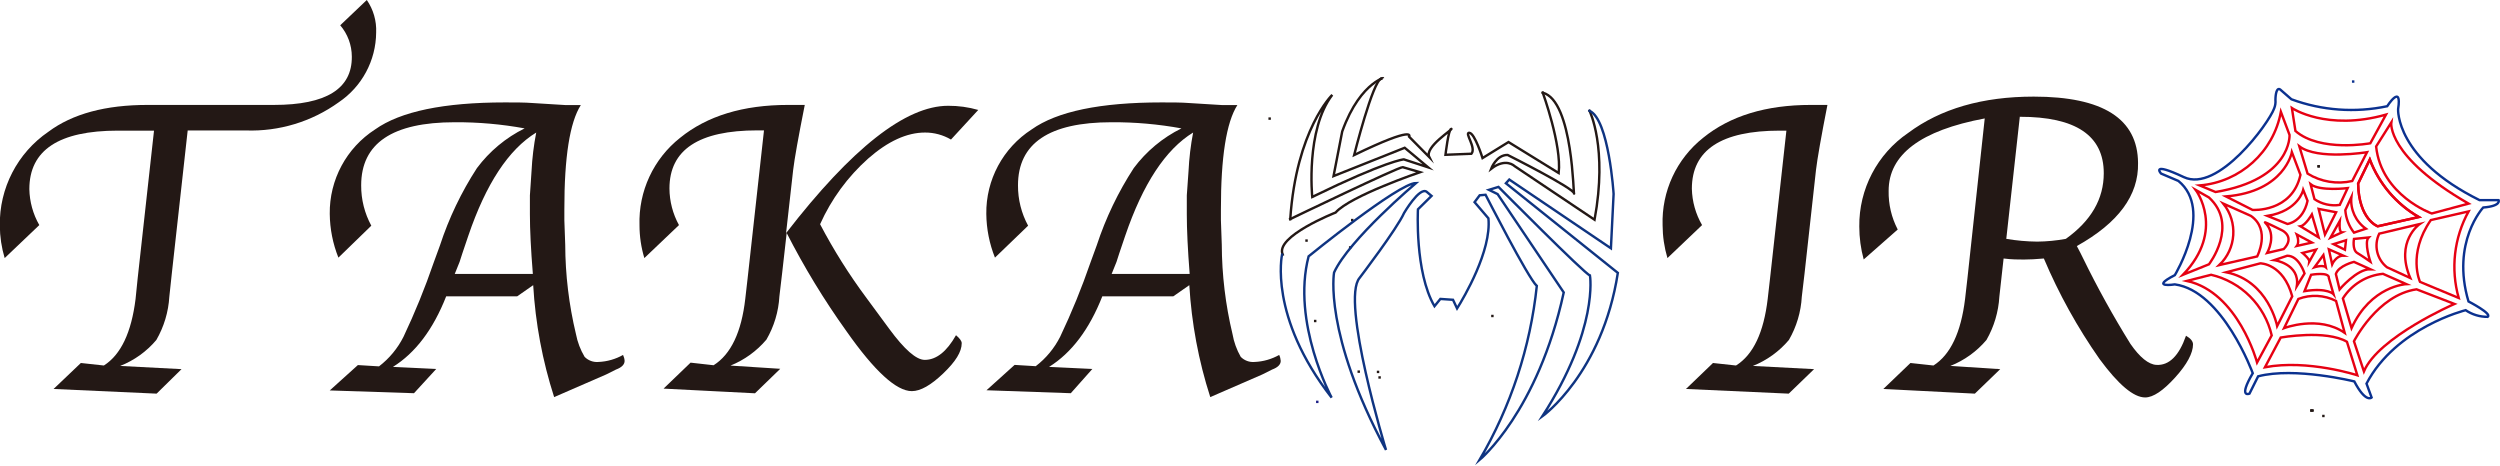
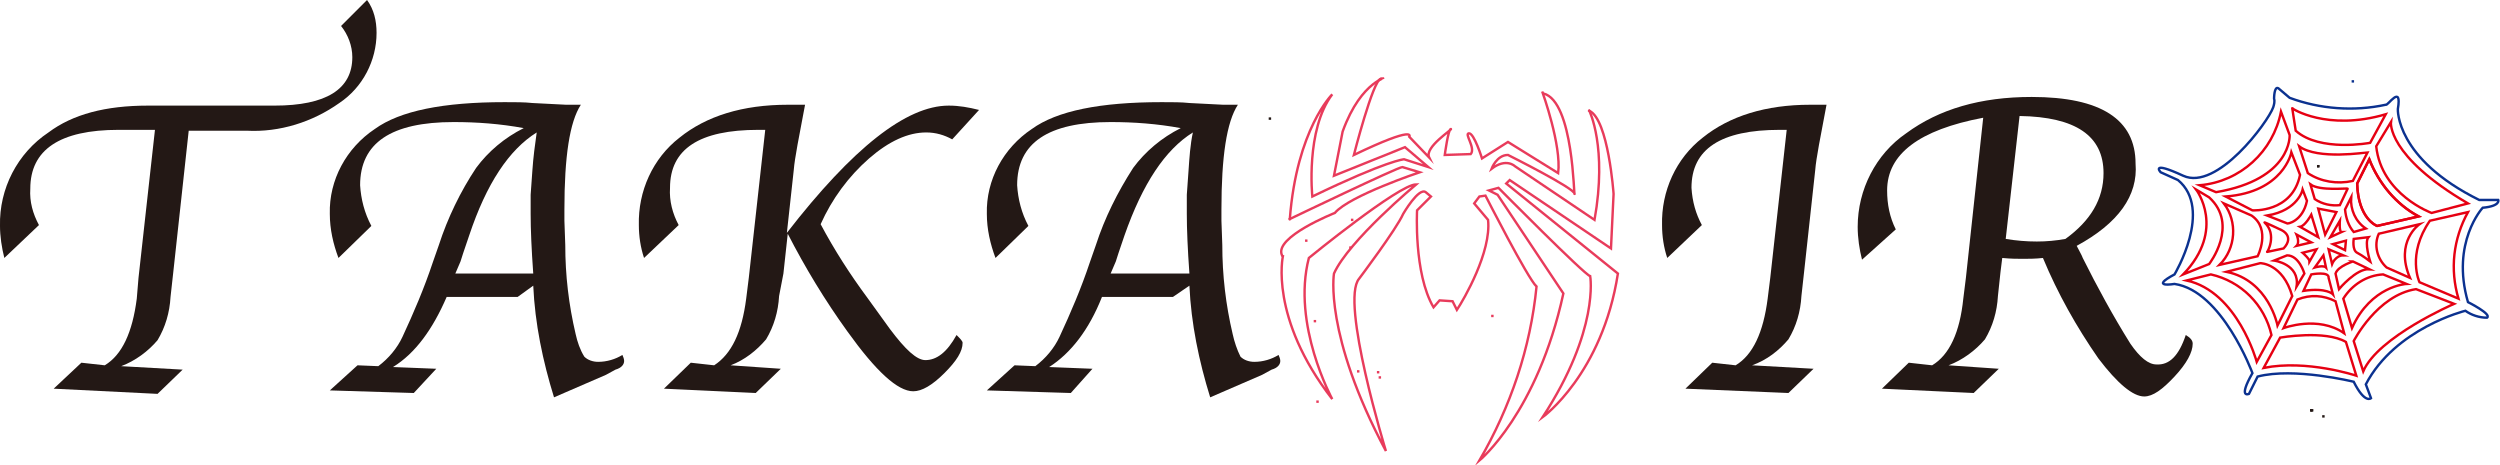
- <svg xmlns="http://www.w3.org/2000/svg" id="レイヤー_1" data-name="レイヤー 1" viewBox="0 0 288.78 53.74">
-   <defs>
-     <style>.cls-1{fill:#231815;}.cls-2,.cls-3,.cls-4,.cls-5,.cls-6,.cls-7,.cls-8,.cls-9{fill:none;stroke-miterlimit:10;stroke-width:0.28px;}.cls-2,.cls-4{stroke:#231815;}.cls-3,.cls-6{stroke:#e60012;}.cls-4,.cls-5,.cls-6,.cls-7,.cls-8,.cls-9{stroke-linecap:square;}.cls-5{stroke:#0b318f;}.cls-7{stroke:#dae000;}.cls-8{stroke:#1d2088;}.cls-9{stroke:#0f3481;}</style>
-   </defs>
-   <path class="cls-1" d="M45.45,227.58l-4,3.81a13.36,13.36,0,0,1-.56-3.74A12.88,12.88,0,0,1,46.5,216.8q4.17-3.11,11.49-3.1H72.55q9.06,0,9-5.59a5.6,5.6,0,0,0-1.34-3.61l3.07-2.92a6.13,6.13,0,0,1,1.08,3.75,9.8,9.8,0,0,1-4.33,8.07,17.33,17.33,0,0,1-10.71,3.25H62.59l-1.83,16.49-.29,2.71a11.33,11.33,0,0,1-1.5,5,10.47,10.47,0,0,1-4.18,3l7.09.37L59,247.05l-11.9-.54,3.15-3,2.66.29q2.94-1.87,3.66-7.69l.24-2.36,1.89-17.08H54.52q-10.22,0-10.22,6.76A8.71,8.71,0,0,0,45.45,227.58Z" transform="translate(-40.91 -201.58)" />
-   <path class="cls-1" d="M83.8,227.65,80,231.34a14,14,0,0,1-1-5.05,11.43,11.43,0,0,1,5.24-9.76q4.4-3.12,15-3.12c1.21,0,2.26,0,3.17.07l3.88.24H108q-1.91,3-1.9,12.05l0,1.26.1,2.81a45,45,0,0,0,1.24,10.33,8.08,8.08,0,0,0,1,2.63,2,2,0,0,0,1.61.59,6.33,6.33,0,0,0,2.83-.81,1.85,1.85,0,0,1,.18.69c0,.4-.32.75-1,1l-1.14.57-6,2.61a52.08,52.08,0,0,1-2.42-12.93l-1.85,1.29h-8.2q-2.25,5.72-6.15,8.15l5,.24L88.73,247,79,246.68l3.25-2.93,2.44.15a9.94,9.94,0,0,0,2.83-3.42A82.55,82.55,0,0,0,91,231.93l.73-2A38.26,38.26,0,0,1,96,221a15.39,15.39,0,0,1,5.51-4.59,43.59,43.59,0,0,0-8.07-.71q-10.81,0-10.81,7.29A9.65,9.65,0,0,0,83.8,227.65Zm18.66,5.56q-.34-4.23-.34-6.86c0-.9,0-1.63,0-2.2l.19-2.82a31.41,31.41,0,0,1,.54-4.44q-4.79,2.93-7.85,11.94c-.59,1.74-.93,2.74-1,3l-.56,1.39h9Z" transform="translate(-40.91 -201.58)" />
-   <path class="cls-1" d="M119.34,227.58l-4,3.81a13.13,13.13,0,0,1-.56-3.79,12.36,12.36,0,0,1,4.69-10.1q4.69-3.8,12.47-3.8h1.93c-.74,3.72-1.19,6.23-1.34,7.51l-.82,7.3q11.38-14.72,18.73-14.71a12.28,12.28,0,0,1,3.47.48l-3.15,3.42a5.87,5.87,0,0,0-3-.81c-2.09,0-4.28,1-6.56,3a22.45,22.45,0,0,0-5.56,7.59A64.31,64.31,0,0,0,141,236l2.63,3.57c1.76,2.39,3.12,3.58,4.1,3.58q2,0,3.61-2.85c.44.37.66.68.66.92,0,1-.71,2.13-2.13,3.49s-2.63,2.05-3.63,2.05q-2.69,0-7.56-6.93a88.53,88.53,0,0,1-6.9-11.34l-.52,4.61-.32,2.71a11.2,11.2,0,0,1-1.5,5,10.67,10.67,0,0,1-4.15,3l5.75.37-2.92,2.83-10.56-.54,3.12-3,2.66.3q3-1.89,3.66-7.69l.27-2.36,1.89-17.08h-.76q-10.16,0-10.16,6.71A8.87,8.87,0,0,0,119.34,227.58Z" transform="translate(-40.91 -201.58)" />
-   <path class="cls-1" d="M159.67,227.65l-3.83,3.69a14,14,0,0,1-1-5.05,11.43,11.43,0,0,1,5.24-9.76q4.39-3.12,15-3.12c1.21,0,2.26,0,3.17.07l3.88.24h1.71q-1.91,3-1.9,12.05l0,1.26.1,2.81a45,45,0,0,0,1.24,10.33,8.08,8.08,0,0,0,.95,2.63,2,2,0,0,0,1.61.59,6.33,6.33,0,0,0,2.83-.81,1.85,1.85,0,0,1,.18.69c0,.4-.32.75-1,1l-1.14.57-6,2.61a52.08,52.08,0,0,1-2.42-12.93l-1.85,1.29h-8.2q-2.25,5.72-6.15,8.15l5,.24L164.6,247l-9.74-.34,3.25-2.93,2.44.15a9.94,9.94,0,0,0,2.83-3.42,82.55,82.55,0,0,0,3.49-8.55l.73-2a38.26,38.26,0,0,1,4.27-8.91,15.39,15.39,0,0,1,5.51-4.59,43.59,43.59,0,0,0-8.07-.71q-10.81,0-10.81,7.29A9.65,9.65,0,0,0,159.67,227.65Zm18.66,5.56Q178,229,178,226.35c0-.9,0-1.63,0-2.2l.2-2.82a31.69,31.69,0,0,1,.53-4.44q-4.78,2.93-7.85,11.94c-.59,1.74-.93,2.74-1,3l-.56,1.39h9Z" transform="translate(-40.91 -201.58)" />
-   <path class="cls-1" d="M237.52,227.58l-4,3.81a13.49,13.49,0,0,1-.56-3.79,12.38,12.38,0,0,1,4.68-10.1q4.68-3.8,12.44-3.8H252c-.73,3.72-1.17,6.23-1.32,7.51l-1.32,11.93-.32,2.71a11.22,11.22,0,0,1-1.49,5,10.6,10.6,0,0,1-4.16,3l7.07.37-2.93,2.83-11.87-.54,3.12-3,2.66.29c2-1.25,3.2-3.82,3.66-7.69l.27-2.36,1.89-17.08h-.76q-10.16,0-10.16,6.71A8.77,8.77,0,0,0,237.52,227.58Z" transform="translate(-40.91 -201.58)" />
-   <path class="cls-1" d="M280.81,230c.33.62.56,1.08.71,1.39A111.23,111.23,0,0,0,287,241.3c1.09,1.57,2.1,2.38,3,2.43q2.2.12,3.42-3.37c.54.31.81.65.81,1,0,1-.69,2.31-2.07,3.83s-2.53,2.3-3.46,2.3q-2,0-5.27-4.44a63.12,63.12,0,0,1-6.43-11.61c-.9.08-1.66.12-2.3.12s-1.4,0-2.35-.12l-.18,1.61-.31,2.8a11.4,11.4,0,0,1-1.49,5,10.59,10.59,0,0,1-4.17,3l5.76.37-2.93,2.83-10.57-.54,3.13-3,2.66.29q2.94-1.87,3.65-7.69l.27-2.36,2-18.49q-11.1,2.08-11.1,8.36a9.28,9.28,0,0,0,1.05,4.47l-3.93,3.46a14.43,14.43,0,0,1-.51-3.8,12.91,12.91,0,0,1,5.64-10.81q5.63-4.2,14.51-4.2,12,0,12.05,7.67Q288,226,280.81,230Zm-6.58-15-1.57,14.17a22.58,22.58,0,0,0,3.57.32,19.32,19.32,0,0,0,3.31-.32c2.92-2.09,4.38-4.61,4.38-7.58Q283.92,215.06,274.23,215.07Z" transform="translate(-40.91 -201.58)" />
-   <path class="cls-2" d="M298.88,232.11" transform="translate(-40.91 -201.58)" />
-   <path class="cls-3" d="M308,230.8" transform="translate(-40.91 -201.58)" />
-   <path class="cls-4" d="M100.36,107" transform="translate(-40.91 -201.58)" />
-   <path class="cls-4" d="M309.29,249.63" transform="translate(-40.91 -201.58)" />
-   <path class="cls-4" d="M307.91,249" transform="translate(-40.91 -201.58)" />
-   <path class="cls-4" d="M307.91,249" transform="translate(-40.91 -201.58)" />
-   <path class="cls-4" d="M308.05,249" transform="translate(-40.91 -201.58)" />
-   <path class="cls-5" d="M317.92,214.19s-.34,5.68,9.41,10.51h2.2s.34.68-1.78.85c0,0-3.73,4-1.7,10.85,0,0,2.8,1.44,2.21,1.78a4.49,4.49,0,0,1-2.54-.77s-8.06,2-11.45,8.48l.59,1.61s-.67.68-2-1.86c0,0-6.87-1.7-11.11-.59l-1,2s-1.34.58.38-2.36c0,0-3.47-9.5-9-10.26,0,0-3,.47,0-1.07,0,0,4.54-7.51.41-10.88l-2-.85s-1.31-1.44,2.63.41,9.83-6.24,10.43-7.93a2.09,2.09,0,0,0,.15-1s0-1.53.54-1.2l1.31,1.14a20,20,0,0,0,11.06.8S318.39,211.15,317.92,214.19Z" transform="translate(-40.91 -201.58)" />
-   <path class="cls-4" d="M308.74,220.79" transform="translate(-40.91 -201.58)" />
-   <path class="cls-6" d="M317.13,215.73s-.55,3.92,8.93,9.37l-4.25,1.14s-5.83-2.07-6.43-7.74Z" transform="translate(-40.91 -201.58)" />
-   <path class="cls-6" d="M320.45,234.14s-1.48-3.2,1.25-7.14l4.36-1a13.28,13.28,0,0,0-1.14,10Z" transform="translate(-40.91 -201.58)" />
-   <path class="cls-6" d="M320.05,235l4.38,1.69s-8.78,3.81-10.46,7.79L312.82,241S315.52,235.65,320.05,235Z" transform="translate(-40.91 -201.58)" />
-   <path class="cls-6" d="M304.36,240.57s5.25-.93,7.65.49l1.2,3.87s-5.69-1.86-10.67-.93Z" transform="translate(-40.91 -201.58)" />
-   <path class="cls-6" d="M296.32,233.32a9.39,9.39,0,0,1,7,7l-1.69,3.13s-2.17-8.11-8.11-9.42Z" transform="translate(-40.91 -201.58)" />
-   <path class="cls-6" d="M296.07,232.11s3.49-4.51,0-7.72l-1.53-.87s3.49,4.63-1.47,9.8Z" transform="translate(-40.91 -201.58)" />
-   <path class="cls-6" d="M295,223a10.41,10.41,0,0,0,9.38-8.5l1,2.67s.27,5.12-8.55,6.59Z" transform="translate(-40.91 -201.58)" />
-   <path class="cls-6" d="M314.65,220a13,13,0,0,0,5.66,6.65l-4.75,1.07s-2.18-.78-2.26-4.93Z" transform="translate(-40.91 -201.58)" />
-   <path class="cls-6" d="M315.74,228.57l4.67-1.11s-2.88,2-1.09,6.23l-2.69-1.24A3.19,3.19,0,0,1,315.74,228.57Z" transform="translate(-40.91 -201.58)" />
-   <path class="cls-6" d="M318.87,234.4s-4.09.18-6.33,5.08l-1-3.43a6.18,6.18,0,0,1,4.63-2.84Z" transform="translate(-40.91 -201.58)" />
-   <path class="cls-6" d="M304.75,239.48s4-1.53,7,.55l-1-3.69a5.39,5.39,0,0,0-4.35-.23Z" transform="translate(-40.91 -201.58)" />
-   <path class="cls-6" d="M302,232s2.65,0,3.69,3.81l-1.74,3.43s-1-5.22-5.88-6.21Z" transform="translate(-40.91 -201.58)" />
-   <path class="cls-6" d="M297.26,232.2l4.38-1s1.6-3.06-.72-4.68l-3.19-1.42A5.26,5.26,0,0,1,297.26,232.2Z" transform="translate(-40.91 -201.58)" />
-   <path class="cls-6" d="M305.65,219.16s-.85,4.57-7.62,5.11l3.08,1.56s4.56.31,5.53-4.05Z" transform="translate(-40.91 -201.58)" />
-   <path class="cls-6" d="M307.46,224.78l-.5-1.26s-.55,2.42-4.13,3l2.31.93S306.92,227.23,307.46,224.78Z" transform="translate(-40.91 -201.58)" />
-   <path class="cls-6" d="M302.54,227.27c-.12-.13,2,.93,2,.93s1.51.74.17,2.15l-1.92.45S304,228.71,302.54,227.27Z" transform="translate(-40.91 -201.58)" />
-   <path class="cls-6" d="M303.61,231.63s3,.41,2.61,3l.89-1.46s-.62-2.05-2-2.05Z" transform="translate(-40.91 -201.58)" />
-   <path class="cls-6" d="M307.87,233.32s2.14-.37,2.05.37l.54,1.88s-.66-.79-3.35-.36Z" transform="translate(-40.91 -201.58)" />
-   <path class="cls-6" d="M310.73,233.23l.43,1.78s2-2.37,3.55-2.33l-1.89-.85S311.05,232.26,310.73,233.23Z" transform="translate(-40.91 -201.58)" />
-   <path class="cls-6" d="M312.82,229.18s-.22,1.26.38,1.62,1.51,1,1.51,1-.74-2.24-.2-2.79Z" transform="translate(-40.91 -201.58)" />
-   <path class="cls-6" d="M312.52,224.35A4,4,0,0,0,314.2,228l-1.38.45a4.87,4.87,0,0,1-1-2.59Z" transform="translate(-40.91 -201.58)" />
-   <path class="cls-6" d="M306.22,228.67s.35.86,0,1.32l1.74-.39Z" transform="translate(-40.91 -201.58)" />
-   <path class="cls-6" d="M306.88,230.8s.82.67.78,1l.78-1.39Z" transform="translate(-40.91 -201.58)" />
-   <path class="cls-6" d="M308.26,232.45s.95-.31,1.31,0l-.28-1.41Z" transform="translate(-40.91 -201.58)" />
-   <path class="cls-6" d="M310.3,232.11s.44-1,1.29-1l-1.67-.73Z" transform="translate(-40.91 -201.58)" />
-   <polygon class="cls-6" points="269.55 28.2 270.99 27.75 270.87 28.85 269.55 28.2" />
-   <path class="cls-6" d="M311.18,227.11s-.13,1.29.25,1.31l-1.32.61Z" transform="translate(-40.91 -201.58)" />
-   <path class="cls-6" d="M308.74,229l-.78-2.65s-.73,1.27-1.32,1.37Z" transform="translate(-40.91 -201.58)" />
-   <polygon class="cls-6" points="267.83 24.13 269.85 24.52 268.56 27.09 267.83 24.13" />
-   <path class="cls-6" d="M307.81,222.86l.45,1.73a4.16,4.16,0,0,0,2.92.66l.91-1.94S308.88,223.7,307.81,222.86Z" transform="translate(-40.91 -201.58)" />
-   <path class="cls-6" d="M306.51,218.48l.95,3.15a6.88,6.88,0,0,0,5.16.86l1.71-3.33S308.61,220.1,306.51,218.48Z" transform="translate(-40.91 -201.58)" />
-   <path class="cls-6" d="M316.52,214.82l-1.81,3.31s-5.78,1.07-8.65-1.42l-.41-2.65S309.66,216.76,316.52,214.82Z" transform="translate(-40.91 -201.58)" />
-   <path class="cls-2" d="M298.88,232.11" transform="translate(-40.91 -201.58)" />
-   <path class="cls-3" d="M308,230.8" transform="translate(-40.91 -201.58)" />
-   <path class="cls-4" d="M100.36,107" transform="translate(-40.91 -201.58)" />
-   <path class="cls-4" d="M308.74,220.79" transform="translate(-40.91 -201.58)" />
-   <path class="cls-6" d="M314.65,220a13,13,0,0,0,5.66,6.65l-4.75,1.07s-2.18-.78-2.26-4.93Z" transform="translate(-40.91 -201.58)" />
-   <path class="cls-4" d="M205.23,258.6" transform="translate(-40.91 -201.58)" />
-   <path class="cls-7" d="M251.6,499.24" transform="translate(-40.91 -201.58)" />
-   <path class="cls-7" d="M254.5,498.13" transform="translate(-40.91 -201.58)" />
-   <path class="cls-7" d="M251,498.5" transform="translate(-40.91 -201.58)" />
-   <path class="cls-4" d="M191.83,229.37" transform="translate(-40.91 -201.58)" />
-   <path class="cls-4" d="M171.56,233.82" transform="translate(-40.91 -201.58)" />
-   <path class="cls-8" d="M193.07,248" transform="translate(-40.91 -201.58)" />
-   <path class="cls-5" d="M276.58,270" transform="translate(-40.91 -201.58)" />
-   <path class="cls-4" d="M193.18,327.22" transform="translate(-40.91 -201.58)" />
-   <path class="cls-4" d="M193.18,327.22" transform="translate(-40.91 -201.58)" />
-   <path class="cls-4" d="M213.3,238.08" transform="translate(-40.91 -201.58)" />
-   <path class="cls-4" d="M187.57,215.28" transform="translate(-40.91 -201.58)" />
-   <path class="cls-4" d="M197.11,227" transform="translate(-40.91 -201.58)" />
-   <path class="cls-4" d="M196.87,230.16" transform="translate(-40.91 -201.58)" />
-   <path class="cls-4" d="M192.83,238.66" transform="translate(-40.91 -201.58)" />
-   <path class="cls-4" d="M189.94,226.89s12.46-6,13-6l2,.58s-8.05,2.73-9.75,4.66c0,0-7.06,2.77-6.11,4.86" transform="translate(-40.91 -201.58)" />
-   <path class="cls-4" d="M200.48,210.65c1-.2-2.34,0-4.53,6.12l-1,5.15,8.22-3.27,2.71,2.26-2.81-.92s-1.93.12-10.58,4.34c0,0-.78-7.74,2.31-11.79,0,0-4.15,4-4.85,14.35" transform="translate(-40.91 -201.58)" />
-   <path class="cls-4" d="M219.12,212.29s2.2,6.05,1.84,9.28l-5.8-3.58-3,1.85s-.89-2.86-1.52-2.92.83,1.7.24,2.42l-3,.12s.35-3,.67-3-3.14,2.1-2.54,3.27l-2.33-2.36s.86-1.37-6.35,2.12c0,0,2.17-8.63,3.14-8.83" transform="translate(-40.91 -201.58)" />
-   <path class="cls-4" d="M224.52,214.38s2.12,4.24.58,12.58l-9.25-6.2s-1-1-2.7.32c0,0,.61-1.63,1.91-1.6,0,0,7.77,3.9,7.68,4.46s-.09-10.73-3.62-11.65" transform="translate(-40.91 -201.58)" />
-   <path class="cls-9" d="M224.52,214.38c2.24,1,2.78,9.6,2.78,9.6l-.31,6.28-11.74-7.94-.39.43,12.93,10.35c-1.8,11.61-8.73,16.58-8.73,16.58,6.55-10.14,5.51-16.28,5.51-16.28C224,233.26,214,223.17,214,223.17l-1.1.34,1,.49,7.64,11.36c-3,13.79-9.72,19.34-9.72,19.34a50.18,50.18,0,0,0,6.61-20.09c-1-.89-5.92-10.53-5.92-10.53l-.68.06-.59.79,1.6,1.87c.37,3.74-2.84,9.16-3.62,10.41l-.47-1-1.46-.1-.68.84c-2.3-3.94-1.91-11.19-1.91-11.19l1.57-1.55-.58-.49c-.83-.55-2.59,2.46-2.59,2.46-.81,1.82-5.14,7.5-5.14,7.5-2.21,2.58,3.05,19.87,3.05,19.87-7.25-13.49-6-20.49-6-20.49,1.72-3.79,9.47-10.34,9.47-10.34-2,0-12.41,8.47-12.41,8.47-2,7.66,2.66,16.32,2.66,16.32C187.42,238.13,189,231,189,231" transform="translate(-40.91 -201.58)" />
-   <path class="cls-4" d="M200.09,244.54" transform="translate(-40.91 -201.58)" />
-   <path class="cls-4" d="M197.86,244.51" transform="translate(-40.91 -201.58)" />
-   <path class="cls-4" d="M200.27,245.18" transform="translate(-40.91 -201.58)" />
-   <path class="cls-5" d="M312.73,211" transform="translate(-40.91 -201.58)" />
+ <svg xmlns="http://www.w3.org/2000/svg" version="1.1" id="レイヤー_1" x="0px" y="0px" viewBox="0 0 288.8 53.7" style="enable-background:new 0 0 288.8 53.7;" xml:space="preserve">
+   <style type="text/css">
+ 	.st0{fill:#231815;}
+ 	.st1{fill:none;stroke:#231815;stroke-width:0.28;stroke-miterlimit:10;}
+ 	.st2{fill:none;stroke:#E60012;stroke-width:0.28;stroke-miterlimit:10;}
+ 	.st3{fill:none;stroke:#231815;stroke-width:0.28;stroke-linecap:square;stroke-miterlimit:10;}
+ 	.st4{fill:none;stroke:#0B318F;stroke-width:0.28;stroke-linecap:square;stroke-miterlimit:10;}
+ 	.st5{fill:none;stroke:#E60012;stroke-width:0.28;stroke-linecap:square;stroke-miterlimit:10;}
+ 	.st6{fill:none;stroke:#E83B5B;stroke-width:0.28;stroke-linecap:square;stroke-miterlimit:10;}
+ 	.st7{fill:none;stroke:#DAE000;stroke-width:0.28;stroke-linecap:square;stroke-miterlimit:10;}
+ </style>
+   <path class="st0" d="M4.5,26l-4,3.8C0.2,28.6,0,27.3,0,26.1c-0.1-4.3,2-8.4,5.6-10.8c2.8-2.1,6.6-3.1,11.5-3.1h14.6c6,0,9-1.9,9-5.6  c0-1.3-0.5-2.6-1.3-3.6L42.4,0c0.8,1.1,1.1,2.4,1.1,3.8c0,3.2-1.6,6.3-4.3,8.1c-3.1,2.2-6.9,3.4-10.7,3.2h-6.7l-1.8,16.5l-0.3,2.7  c-0.1,1.8-0.6,3.5-1.5,5c-1.1,1.3-2.6,2.4-4.2,3l7.1,0.4l-2.9,2.8L6.2,44.9l3.2-3l2.7,0.3c2-1.2,3.2-3.8,3.7-7.7l0.2-2.4l1.9-17.1  h-4.2c-6.8,0-10.2,2.3-10.2,6.8C3.4,23.3,3.8,24.7,4.5,26z" />
+   <path class="st0" d="M42.9,26.1l-3.8,3.7c-0.6-1.6-1-3.3-1-5.1c-0.1-3.9,1.9-7.6,5.2-9.8c2.9-2.1,7.9-3.1,15-3.1  c1.2,0,2.3,0,3.2,0.1l3.9,0.2h1.7c-1.3,2-1.9,6-1.9,12.1v1.3l0.1,2.8c0,3.5,0.4,6.9,1.2,10.3c0.2,0.9,0.5,1.8,1,2.6  c0.4,0.4,1,0.6,1.6,0.6c1,0,2-0.3,2.8-0.8c0.1,0.2,0.2,0.5,0.2,0.7c0,0.4-0.3,0.8-1,1L70,43.3l-6,2.6c-1.3-4.2-2.2-8.5-2.4-12.9  l-1.8,1.3h-8.2C50,38,48,40.8,45.4,42.4l5,0.2l-2.6,2.8l-9.7-0.3l3.2-2.9l2.4,0.1c1.2-0.9,2.2-2.1,2.8-3.4c1.3-2.8,2.5-5.6,3.5-8.6  l0.7-2c1-3.1,2.5-6.2,4.3-8.9c1.4-1.9,3.3-3.5,5.5-4.6c-2.7-0.5-5.4-0.7-8.1-0.7c-7.2,0-10.8,2.4-10.8,7.3  C41.7,23,42.1,24.6,42.9,26.1z M61.6,31.6c-0.2-2.8-0.3-5.1-0.3-6.9c0-0.9,0-1.6,0-2.2l0.2-2.8c0.1-1.5,0.3-3,0.5-4.4  c-3.2,2-5.8,5.9-7.8,11.9c-0.6,1.7-0.9,2.7-1,3l-0.6,1.4L61.6,31.6L61.6,31.6z" />
+   <path class="st0" d="M78.4,26l-4,3.8c-0.4-1.2-0.6-2.5-0.6-3.8c-0.1-3.9,1.6-7.7,4.7-10.1c3.1-2.5,7.3-3.8,12.5-3.8H93  c-0.7,3.7-1.2,6.2-1.3,7.5l-0.8,7.3c7.6-9.8,13.8-14.7,18.7-14.7c1.2,0,2.3,0.2,3.5,0.5l-3.1,3.4c-0.9-0.5-1.9-0.8-3-0.8  c-2.1,0-4.3,1-6.6,3c-2.4,2.1-4.3,4.7-5.6,7.6c1.6,3,3.4,5.8,5.4,8.5l2.6,3.6c1.8,2.4,3.1,3.6,4.1,3.6c1.3,0,2.5-0.9,3.6-2.9  c0.4,0.4,0.7,0.7,0.7,0.9c0,1-0.7,2.1-2.1,3.5s-2.6,2.1-3.6,2.1c-1.8,0-4.3-2.3-7.6-6.9c-2.6-3.6-4.9-7.4-6.9-11.3l-0.5,4.6L90,34.2  c-0.1,1.8-0.6,3.5-1.5,5c-1.1,1.3-2.5,2.4-4.1,3l5.8,0.4l-2.9,2.8l-10.6-0.5l3.1-3l2.7,0.3c2-1.3,3.2-3.8,3.7-7.7l0.3-2.4l1.9-17.1  h-0.8c-6.8,0-10.2,2.2-10.2,6.7C77.3,23.2,77.7,24.7,78.4,26z" />
+   <path class="st0" d="M118.8,26.1l-3.8,3.7c-0.6-1.6-1-3.3-1-5.1c-0.1-3.9,1.9-7.6,5.2-9.8c2.9-2.1,7.9-3.1,15-3.1  c1.2,0,2.3,0,3.2,0.1l3.9,0.2h1.7c-1.3,2-1.9,6-1.9,12.1v1.3l0.1,2.8c0,3.5,0.4,6.9,1.2,10.3c0.2,0.9,0.5,1.8,0.9,2.6  c0.4,0.4,1,0.6,1.6,0.6c1,0,2-0.3,2.8-0.8c0.1,0.2,0.2,0.5,0.2,0.7c0,0.4-0.3,0.8-1,1l-1.1,0.6l-6,2.6c-1.3-4.2-2.2-8.5-2.4-12.9  l-1.9,1.3h-8.2c-1.5,3.8-3.6,6.5-6.1,8.1l5,0.2l-2.5,2.8l-9.7-0.3l3.2-2.9l2.4,0.1c1.2-0.9,2.2-2.1,2.8-3.4c1.3-2.8,2.5-5.6,3.5-8.6  l0.7-2c1-3.1,2.5-6.1,4.3-8.9c1.4-1.9,3.3-3.5,5.5-4.6c-2.7-0.5-5.4-0.7-8.1-0.7c-7.2,0-10.8,2.4-10.8,7.3  C117.6,23,118,24.6,118.8,26.1z M137.4,31.6c-0.2-2.8-0.3-5.1-0.3-6.9c0-0.9,0-1.6,0-2.2l0.2-2.8c0.1-1.5,0.2-3,0.5-4.4  c-3.2,2-5.8,5.9-7.9,11.9c-0.6,1.7-0.9,2.7-1,3l-0.6,1.4L137.4,31.6L137.4,31.6z" />
+   <path class="st0" d="M196.6,26l-4,3.8c-0.4-1.2-0.6-2.5-0.6-3.8c-0.1-3.9,1.6-7.7,4.7-10.1c3.1-2.5,7.3-3.8,12.4-3.8h1.9  c-0.7,3.7-1.2,6.2-1.3,7.5l-1.3,11.9l-0.3,2.7c-0.1,1.8-0.6,3.5-1.5,5c-1.1,1.3-2.5,2.4-4.2,3l7.1,0.4l-2.9,2.8l-11.9-0.5l3.1-3  l2.7,0.3c2-1.2,3.2-3.8,3.7-7.7l0.3-2.4l1.9-17.1h-0.8c-6.8,0-10.2,2.2-10.2,6.7C195.5,23.3,195.9,24.7,196.6,26z" />
+   <path class="st0" d="M239.9,28.4c0.3,0.6,0.6,1.1,0.7,1.4c1.7,3.4,3.5,6.7,5.5,9.9c1.1,1.6,2.1,2.4,3,2.4c1.5,0.1,2.6-1,3.4-3.4  c0.5,0.3,0.8,0.6,0.8,1c0,1-0.7,2.3-2.1,3.8s-2.5,2.3-3.5,2.3c-1.3,0-3.1-1.5-5.3-4.4c-2.5-3.6-4.7-7.5-6.4-11.6  c-0.9,0.1-1.7,0.1-2.3,0.1s-1.4,0-2.4-0.1l-0.2,1.6l-0.3,2.8c-0.1,1.8-0.6,3.5-1.5,5c-1.1,1.3-2.6,2.4-4.2,3l5.8,0.4l-2.9,2.8  l-10.6-0.5l3.1-3l2.7,0.3c2-1.2,3.2-3.8,3.6-7.7l0.3-2.4l2-18.5c-7.4,1.4-11.1,4.2-11.1,8.4c0,1.6,0.3,3.1,1,4.5l-3.9,3.5  c-0.3-1.2-0.5-2.5-0.5-3.8c0-4.3,2.1-8.4,5.6-10.8c3.8-2.8,8.6-4.2,14.5-4.2c8,0,12,2.6,12,7.7C247,22.6,244.7,25.8,239.9,28.4z   M233.3,13.4l-1.6,14.2c1.2,0.2,2.4,0.3,3.6,0.3c1.1,0,2.2-0.1,3.3-0.3c2.9-2.1,4.4-4.6,4.4-7.6C243,15.7,239.8,13.5,233.3,13.4  L233.3,13.4z" />
+   <path class="st1" d="M258,30.5" />
+   <path class="st2" d="M267.1,29.2" />
+   <path class="st3" d="M59.5-94.6" />
+   <path class="st3" d="M268.4,48.1" />
+   <path class="st3" d="M267,47.4" />
+   <path class="st3" d="M267,47.4" />
+   <path class="st3" d="M267.1,47.4" />
+   <path class="st4" d="M277,12.6c0,0-0.3,5.7,9.4,10.5h2.2c0,0,0.3,0.7-1.8,0.9c0,0-3.7,4-1.7,10.9c0,0,2.8,1.4,2.2,1.8  c-0.9,0-1.8-0.3-2.5-0.8c0,0-8.1,2-11.5,8.5l0.6,1.6c0,0-0.7,0.7-2-1.9c0,0-6.9-1.7-11.1-0.6l-1,2c0,0-1.3,0.6,0.4-2.4  c0,0-3.5-9.5-9-10.3c0,0-3,0.5,0-1.1c0,0,4.5-7.5,0.4-10.9l-2-0.9c0,0-1.3-1.4,2.6,0.4s9.8-6.2,10.4-7.9c0.1-0.3,0.2-0.7,0.1-1  c0,0,0-1.5,0.5-1.2l1.3,1.1c3.5,1.3,7.4,1.6,11.1,0.8C275.8,12.3,277.5,9.6,277,12.6z" />
+   <path class="st3" d="M267.8,19.2" />
+   <path class="st5" d="M276.2,14.1c0,0-0.5,3.9,8.9,9.4l-4.2,1.1c0,0-5.8-2.1-6.4-7.7L276.2,14.1z" />
+   <path class="st5" d="M279.5,32.6c0,0-1.5-3.2,1.2-7.1l4.4-1c-1.7,3.1-2.1,6.6-1.1,10L279.5,32.6z" />
+   <path class="st5" d="M279.1,33.4l4.4,1.7c0,0-8.8,3.8-10.5,7.8l-1.1-3.5C271.9,39.4,274.6,34.1,279.1,33.4z" />
+   <path class="st5" d="M263.4,39c0,0,5.2-0.9,7.6,0.5l1.2,3.9c0,0-5.7-1.9-10.7-0.9L263.4,39z" />
+   <path class="st5" d="M255.4,31.7c3.5,0.8,6.2,3.5,7,7l-1.7,3.1c0,0-2.2-8.1-8.1-9.4L255.4,31.7z" />
+   <path class="st5" d="M255.2,30.5c0,0,3.5-4.5,0-7.7l-1.5-0.9c0,0,3.5,4.6-1.5,9.8L255.2,30.5z" />
+   <path class="st5" d="M254.1,21.4c4.7-0.4,8.5-3.9,9.4-8.5l1,2.7c0,0,0.3,5.1-8.5,6.6L254.1,21.4z" />
+   <path class="st5" d="M273.7,18.4c1.1,2.8,3.1,5.2,5.7,6.6l-4.8,1.1c0,0-2.2-0.8-2.3-4.9L273.7,18.4z" />
+   <path class="st5" d="M274.8,27l4.7-1.1c0,0-2.9,2-1.1,6.2l-2.7-1.2C274.6,29.9,274.2,28.3,274.8,27z" />
+   <path class="st5" d="M278,32.8c0,0-4.1,0.2-6.3,5.1l-1-3.4c1-1.6,2.7-2.7,4.6-2.8L278,32.8z" />
+   <path class="st5" d="M263.8,37.9c0,0,4-1.5,7,0.6l-1-3.7c-1.4-0.7-2.9-0.8-4.4-0.2L263.8,37.9z" />
+   <path class="st5" d="M261.1,30.4c0,0,2.6,0,3.7,3.8l-1.7,3.4c0,0-1-5.2-5.9-6.2L261.1,30.4z" />
+   <path class="st5" d="M256.4,30.6l4.4-1c0,0,1.6-3.1-0.7-4.7l-3.2-1.4C258.5,25.6,258.3,28.7,256.4,30.6z" />
+   <path class="st5" d="M264.7,17.6c0,0-0.9,4.6-7.6,5.1l3.1,1.6c0,0,4.6,0.3,5.5-4.1L264.7,17.6z" />
+   <path class="st5" d="M266.5,23.2l-0.5-1.3c0,0-0.5,2.4-4.1,3l2.3,0.9C264.2,25.9,266,25.6,266.5,23.2z" />
+   <path class="st5" d="M261.6,25.7c-0.1-0.1,2,0.9,2,0.9s1.5,0.7,0.2,2.1l-1.9,0.4C261.9,29.2,263.1,27.1,261.6,25.7z" />
+   <path class="st5" d="M262.7,30.1c0,0,3,0.4,2.6,3l0.9-1.5c0,0-0.6-2.1-2-2.1L262.7,30.1z" />
+   <path class="st5" d="M267,31.7c0,0,2.1-0.4,2,0.4l0.5,1.9c0,0-0.7-0.8-3.4-0.4L267,31.7z" />
+   <path class="st5" d="M269.8,31.6l0.4,1.8c0,0,2-2.4,3.5-2.3l-1.9-0.9C271.9,30.2,270.1,30.7,269.8,31.6z" />
+   <path class="st5" d="M271.9,27.6c0,0-0.2,1.3,0.4,1.6s1.5,1,1.5,1s-0.7-2.2-0.2-2.8L271.9,27.6z" />
+   <path class="st5" d="M271.6,22.8c-0.1,1.4,0.5,2.8,1.7,3.6l-1.4,0.4c-0.6-0.7-0.9-1.6-1-2.6L271.6,22.8z" />
+   <path class="st5" d="M265.3,27.1c0,0,0.4,0.9,0,1.3L267,28L265.3,27.1z" />
+   <path class="st5" d="M266,29.2c0,0,0.8,0.7,0.8,1l0.8-1.4L266,29.2z" />
+   <path class="st5" d="M267.4,30.9c0,0,1-0.3,1.3,0l-0.3-1.4L267.4,30.9z" />
+   <path class="st5" d="M269.4,30.5c0,0,0.4-1,1.3-1l-1.7-0.7L269.4,30.5z" />
+   <polygon class="st5" points="269.5,28.2 271,27.8 270.9,28.9 " />
+   <path class="st5" d="M270.3,25.5c0,0-0.1,1.3,0.2,1.3l-1.3,0.6L270.3,25.5z" />
+   <path class="st5" d="M267.8,27.4l-0.8-2.6c0,0-0.7,1.3-1.3,1.4L267.8,27.4z" />
+   <polygon class="st5" points="267.8,24.1 269.9,24.5 268.6,27.1 " />
+   <path class="st5" d="M266.9,21.3l0.5,1.7c0.9,0.6,1.9,0.8,2.9,0.7l0.9-1.9C271.2,21.7,268,22.1,266.9,21.3z" />
+   <path class="st5" d="M265.6,16.9l1,3.1c1.5,1,3.4,1.3,5.2,0.9l1.7-3.3C273.4,17.6,267.7,18.5,265.6,16.9z" />
+   <path class="st5" d="M275.6,13.2l-1.8,3.3c0,0-5.8,1.1-8.6-1.4l-0.4-2.6C264.7,12.5,268.8,15.2,275.6,13.2z" />
+   <path class="st1" d="M258,30.5" />
+   <path class="st2" d="M267.1,29.2" />
+   <path class="st3" d="M59.5-94.6" />
+   <path class="st3" d="M267.8,19.2" />
+   <path class="st5" d="M273.7,18.4c1.1,2.8,3.1,5.2,5.7,6.6l-4.8,1.1c0,0-2.2-0.8-2.3-4.9L273.7,18.4z" />
+   <path class="st6" d="M164.3,57" />
+   <path class="st7" d="M210.7,297.7" />
+   <path class="st7" d="M213.6,296.6" />
+   <path class="st7" d="M210.1,296.9" />
+   <path class="st6" d="M150.9,27.8" />
+   <path class="st3" d="M130.6,32.2" />
+   <path class="st6" d="M152.2,46.4" />
+   <path class="st4" d="M235.7,68.4" />
+   <path class="st3" d="M152.3,125.6" />
+   <path class="st3" d="M152.3,125.6" />
+   <path class="st6" d="M172.4,36.5" />
+   <path class="st3" d="M146.7,13.7" />
+   <path class="st6" d="M156.2,25.4" />
+   <path class="st6" d="M156,28.6" />
+   <path class="st6" d="M151.9,37.1" />
+   <path class="st6" d="M149,25.3c0,0,12.5-6,13-6l2,0.6c0,0-8.1,2.7-9.8,4.7c0,0-7.1,2.8-6.1,4.9" />
+   <path class="st6" d="M159.6,9.1c1-0.2-2.3,0-4.5,6.1l-1,5.1l8.2-3.3l2.7,2.3l-2.8-0.9c0,0-1.9,0.1-10.6,4.3c0,0-0.8-7.7,2.3-11.8  c0,0-4.1,4-4.9,14.4" />
+   <path class="st6" d="M178.2,10.7c0,0,2.2,6.1,1.8,9.3l-5.8-3.6l-3,1.9c0,0-0.9-2.9-1.5-2.9s0.8,1.7,0.2,2.4l-3,0.1c0,0,0.4-3,0.7-3  s-3.1,2.1-2.5,3.3l-2.3-2.4c0,0,0.9-1.4-6.4,2.1c0,0,2.2-8.6,3.1-8.8" />
+   <path class="st6" d="M183.6,12.8c0,0,2.1,4.2,0.6,12.6l-9.2-6.2c0,0-1-1-2.7,0.3c0,0,0.6-1.6,1.9-1.6c0,0,7.8,3.9,7.7,4.5  s-0.1-10.7-3.6-11.6" />
+   <path class="st6" d="M183.6,12.8c2.2,1,2.8,9.6,2.8,9.6l-0.3,6.3l-11.7-7.9l-0.4,0.4l12.9,10.4c-1.8,11.6-8.7,16.6-8.7,16.6  c6.6-10.1,5.5-16.3,5.5-16.3c-0.6-0.1-10.6-10.2-10.6-10.2l-1.1,0.3l1,0.5l7.6,11.4c-3,13.8-9.7,19.3-9.7,19.3  c3.6-6.2,5.9-13,6.6-20.1c-1-0.9-5.9-10.5-5.9-10.5l-0.7,0.1l-0.6,0.8l1.6,1.9c0.4,3.7-2.8,9.2-3.6,10.4l-0.5-1l-1.5-0.1l-0.7,0.8  c-2.3-3.9-1.9-11.2-1.9-11.2l1.6-1.6l-0.6-0.5c-0.8-0.6-2.6,2.5-2.6,2.5c-0.8,1.8-5.1,7.5-5.1,7.5c-2.2,2.6,3.1,19.9,3.1,19.9  c-7.2-13.5-6-20.5-6-20.5c1.7-3.8,9.5-10.3,9.5-10.3c-2,0-12.4,8.5-12.4,8.5c-2,7.7,2.7,16.3,2.7,16.3c-7.3-9.4-5.7-16.5-5.7-16.5" />
+   <path class="st6" d="M159.2,43" />
+   <path class="st6" d="M156.9,42.9" />
+   <path class="st6" d="M159.4,43.6" />
+   <path class="st4" d="M271.8,9.4" />
</svg>
